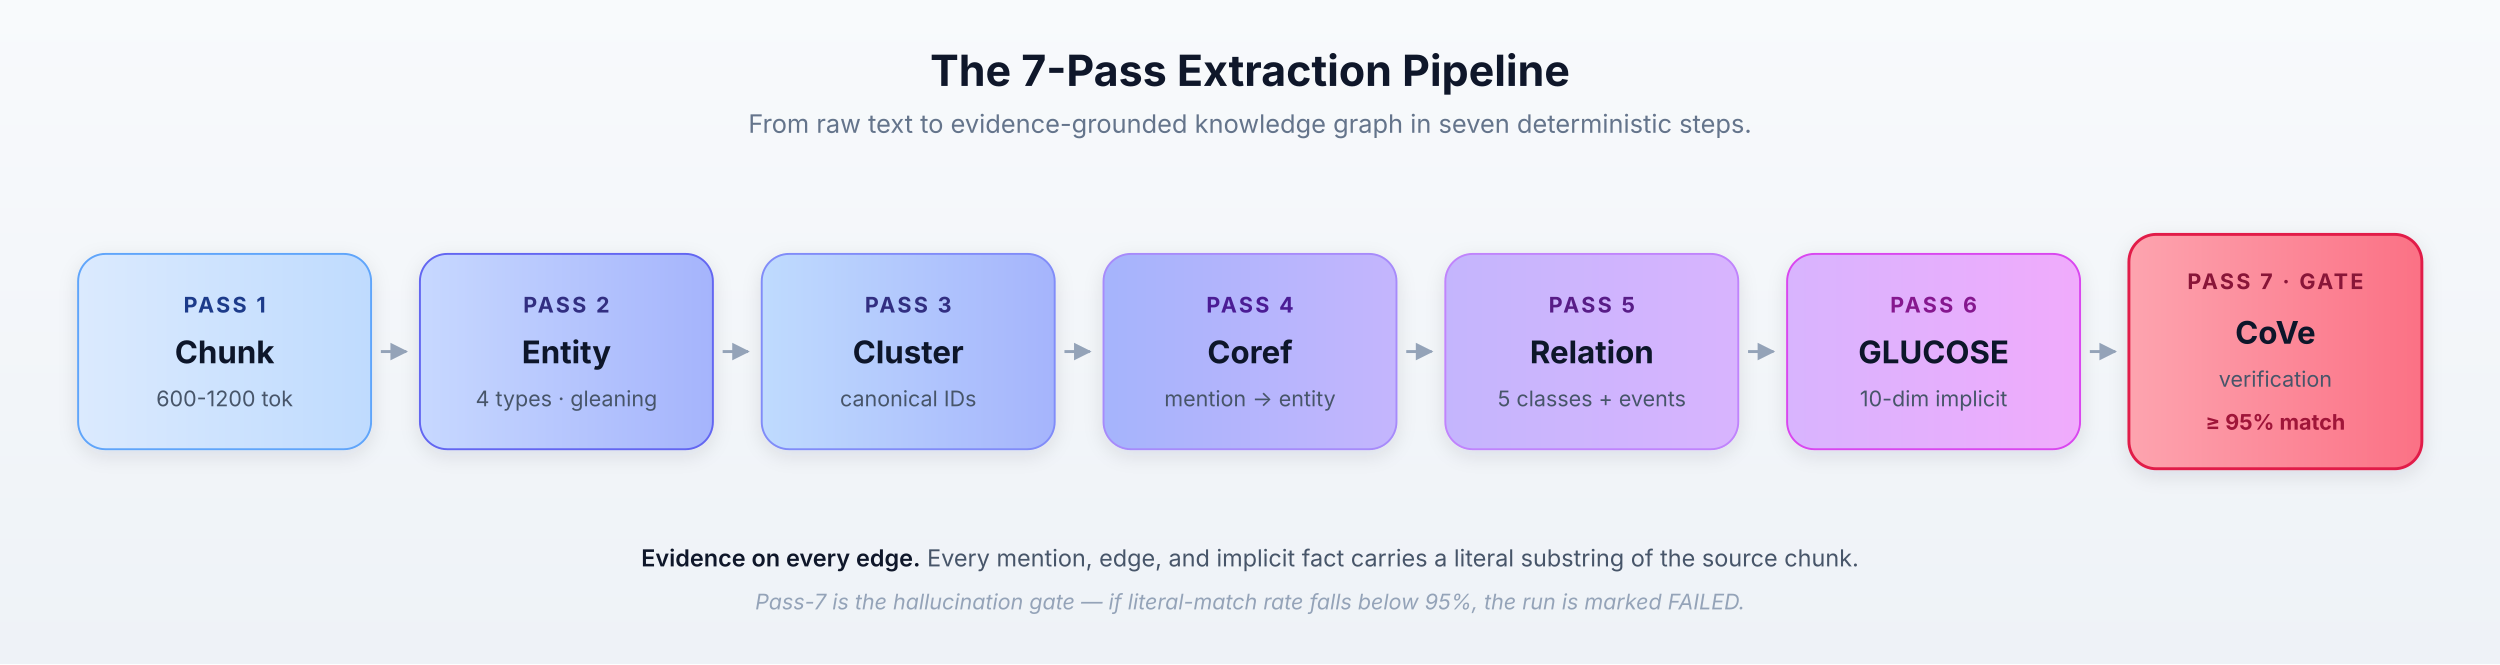
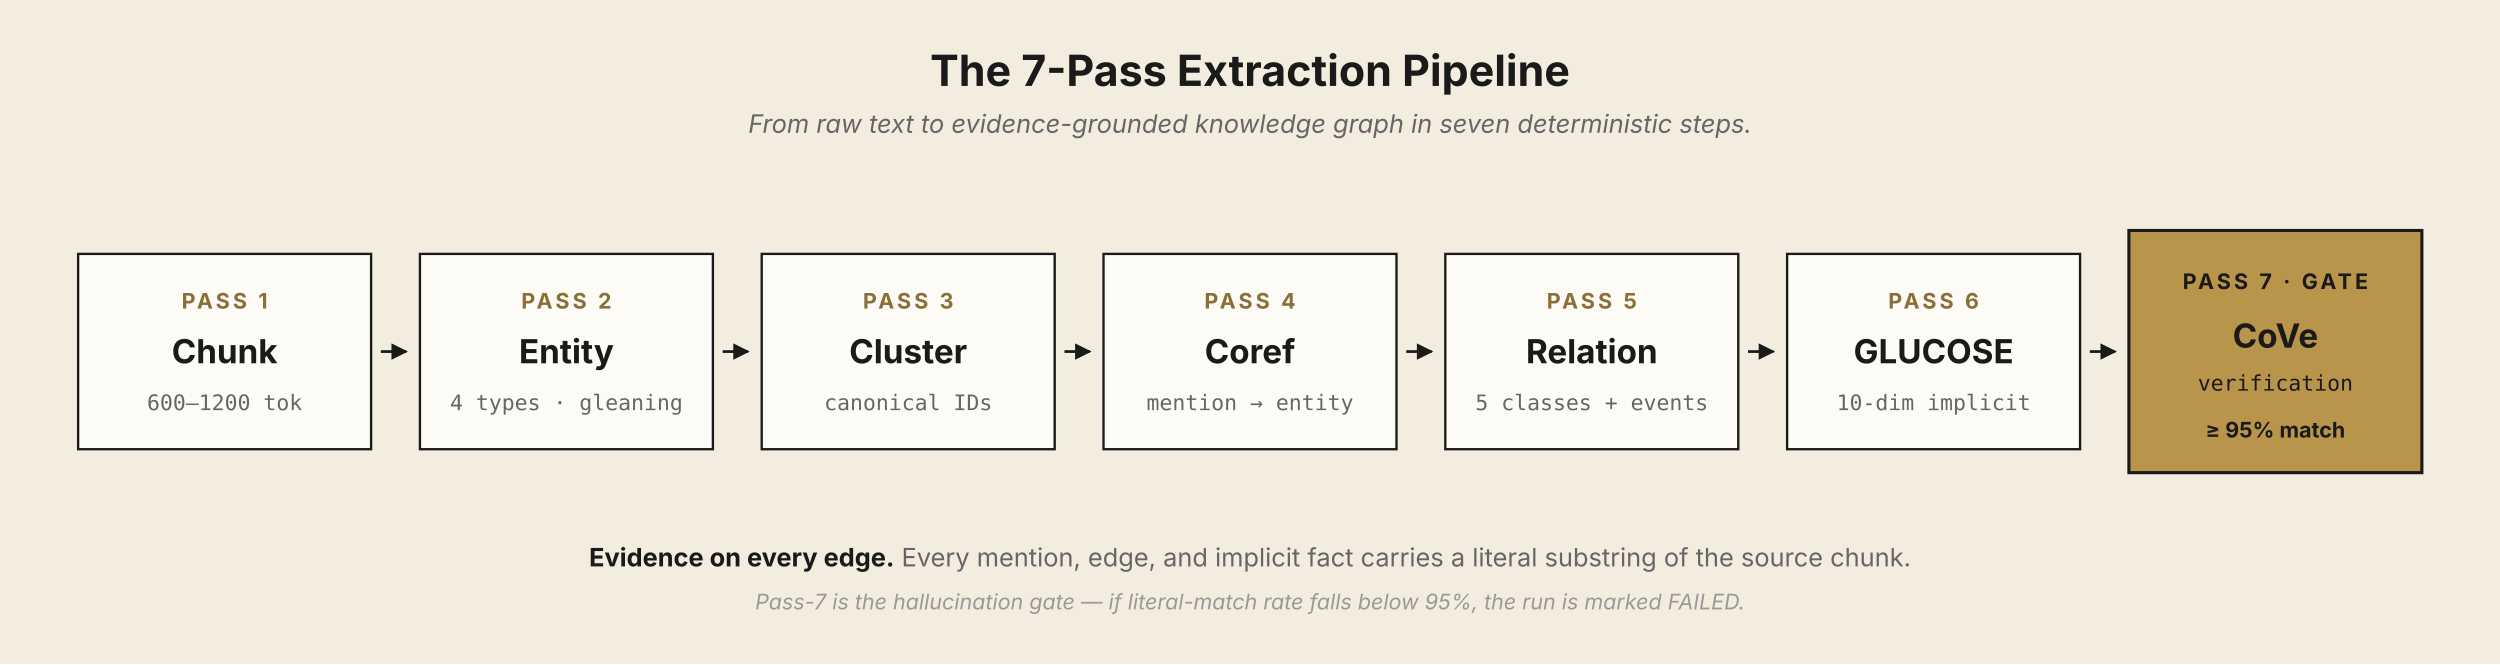
<svg xmlns="http://www.w3.org/2000/svg" viewBox="0 0 1280 340" font-family="-apple-system, BlinkMacSystemFont, 'Segoe UI', Inter, system-ui, sans-serif">
  <defs>
-     <filter id="shadow" x="-50%" y="-50%" width="200%" height="200%">
-       <feDropShadow dx="0" dy="3" stdDeviation="5" flood-color="#0f172a" flood-opacity="0.10" />
-     </filter>
-     <linearGradient id="bg" x1="0" x2="0" y1="0" y2="1">
-       <stop offset="0" stop-color="#f8fafc" />
-       <stop offset="1" stop-color="#eef2f7" />
-     </linearGradient>
    <marker id="arrow" viewBox="0 0 10 10" refX="9" refY="5" markerWidth="6" markerHeight="6" orient="auto">
-       <path d="M0,0 L10,5 L0,10 Z" fill="#94a3b8" />
+       <path d="M0,0 L10,5 L0,10 Z" fill="#1a1a1a" />
    </marker>
-     <linearGradient id="p1" x1="0" x2="1">
-       <stop offset="0" stop-color="#dbeafe" />
-       <stop offset="1" stop-color="#bfdbfe" />
-     </linearGradient>
-     <linearGradient id="p2" x1="0" x2="1">
-       <stop offset="0" stop-color="#c7d8ff" />
-       <stop offset="1" stop-color="#a5b4fc" />
-     </linearGradient>
-     <linearGradient id="p3" x1="0" x2="1">
-       <stop offset="0" stop-color="#bfdbfe" />
-       <stop offset="1" stop-color="#a5b4fc" />
-     </linearGradient>
-     <linearGradient id="p4" x1="0" x2="1">
-       <stop offset="0" stop-color="#a5b4fc" />
-       <stop offset="1" stop-color="#c4b5fd" />
-     </linearGradient>
-     <linearGradient id="p5" x1="0" x2="1">
-       <stop offset="0" stop-color="#c4b5fd" />
-       <stop offset="1" stop-color="#d8b4fe" />
-     </linearGradient>
-     <linearGradient id="p6" x1="0" x2="1">
-       <stop offset="0" stop-color="#d8b4fe" />
-       <stop offset="1" stop-color="#f0abfc" />
-     </linearGradient>
-     <linearGradient id="p7" x1="0" x2="1">
-       <stop offset="0" stop-color="#fda4af" />
-       <stop offset="1" stop-color="#fb7185" />
-     </linearGradient>
  </defs>
-   <rect width="1280" height="340" fill="url(#bg)" />
-   <text x="640" y="44" text-anchor="middle" font-size="22" font-weight="700" fill="#0f172a">The 7-Pass Extraction Pipeline</text>
-   <text x="640" y="68" text-anchor="middle" font-size="13" fill="#64748b">From raw text to evidence-grounded knowledge graph in seven deterministic steps.</text>
-   <g filter="url(#shadow)">
-     <rect x="40" y="130" width="150" height="100" rx="14" fill="url(#p1)" stroke="#60a5fa" stroke-width="1" />
-     <text x="115" y="160" text-anchor="middle" font-size="11" font-weight="700" fill="#1e3a8a" letter-spacing="1.2">PASS 1</text>
-     <text x="115" y="186" text-anchor="middle" font-size="16" font-weight="700" fill="#0f172a">Chunk</text>
-     <text x="115" y="208" text-anchor="middle" font-size="11" fill="#475569">600-1200 tok</text>
-     <rect x="215" y="130" width="150" height="100" rx="14" fill="url(#p2)" stroke="#6366f1" stroke-width="1" />
-     <text x="290" y="160" text-anchor="middle" font-size="11" font-weight="700" fill="#312e81" letter-spacing="1.2">PASS 2</text>
-     <text x="290" y="186" text-anchor="middle" font-size="16" font-weight="700" fill="#0f172a">Entity</text>
-     <text x="290" y="208" text-anchor="middle" font-size="11" fill="#475569">4 types · gleaning</text>
-     <rect x="390" y="130" width="150" height="100" rx="14" fill="url(#p3)" stroke="#818cf8" stroke-width="1" />
-     <text x="465" y="160" text-anchor="middle" font-size="11" font-weight="700" fill="#312e81" letter-spacing="1.2">PASS 3</text>
-     <text x="465" y="186" text-anchor="middle" font-size="16" font-weight="700" fill="#0f172a">Cluster</text>
-     <text x="465" y="208" text-anchor="middle" font-size="11" fill="#475569">canonical IDs</text>
-     <rect x="565" y="130" width="150" height="100" rx="14" fill="url(#p4)" stroke="#a78bfa" stroke-width="1" />
-     <text x="640" y="160" text-anchor="middle" font-size="11" font-weight="700" fill="#4c1d95" letter-spacing="1.2">PASS 4</text>
-     <text x="640" y="186" text-anchor="middle" font-size="16" font-weight="700" fill="#0f172a">Coref</text>
-     <text x="640" y="208" text-anchor="middle" font-size="11" fill="#475569">mention → entity</text>
-     <rect x="740" y="130" width="150" height="100" rx="14" fill="url(#p5)" stroke="#c084fc" stroke-width="1" />
-     <text x="815" y="160" text-anchor="middle" font-size="11" font-weight="700" fill="#581c87" letter-spacing="1.2">PASS 5</text>
-     <text x="815" y="186" text-anchor="middle" font-size="16" font-weight="700" fill="#0f172a">Relation</text>
-     <text x="815" y="208" text-anchor="middle" font-size="11" fill="#475569">5 classes + events</text>
-     <rect x="915" y="130" width="150" height="100" rx="14" fill="url(#p6)" stroke="#d946ef" stroke-width="1" />
-     <text x="990" y="160" text-anchor="middle" font-size="11" font-weight="700" fill="#86198f" letter-spacing="1.2">PASS 6</text>
-     <text x="990" y="186" text-anchor="middle" font-size="16" font-weight="700" fill="#0f172a">GLUCOSE</text>
-     <text x="990" y="208" text-anchor="middle" font-size="11" fill="#475569">10-dim implicit</text>
-     <rect x="1090" y="120" width="150" height="120" rx="14" fill="url(#p7)" stroke="#e11d48" stroke-width="1.5" />
-     <text x="1165" y="148" text-anchor="middle" font-size="11" font-weight="700" fill="#881337" letter-spacing="1.2">PASS 7 · GATE</text>
-     <text x="1165" y="176" text-anchor="middle" font-size="16" font-weight="700" fill="#0f172a">CoVe</text>
-     <text x="1165" y="198" text-anchor="middle" font-size="11" fill="#475569">verification</text>
-     <text x="1165" y="220" text-anchor="middle" font-size="11" font-weight="700" fill="#9f1239">≥ 95% match</text>
+   <rect width="1280" height="340" fill="#f3ede0" />
+   <text x="640" y="44" text-anchor="middle" font-size="22" font-weight="700" fill="#1a1a1a">The 7-Pass Extraction Pipeline</text>
+   <text x="640" y="68" text-anchor="middle" font-size="13" fill="#666666" font-style="italic">From raw text to evidence-grounded knowledge graph in seven deterministic steps.</text>
+   <g>
+     <rect x="40" y="130" width="150" height="100" fill="#fdfbf6" stroke="#1a1a1a" stroke-width="1.2" />
+     <text x="115" y="158" text-anchor="middle" font-size="11" font-weight="700" fill="#8a6f37" letter-spacing="1.6">PASS 1</text>
+     <text x="115" y="186" text-anchor="middle" font-size="17" font-weight="700" fill="#1a1a1a">Chunk</text>
+     <text x="115" y="210" text-anchor="middle" font-size="11" fill="#666666" font-family="ui-monospace, monospace">600–1200 tok</text>
+     <rect x="215" y="130" width="150" height="100" fill="#fdfbf6" stroke="#1a1a1a" stroke-width="1.2" />
+     <text x="290" y="158" text-anchor="middle" font-size="11" font-weight="700" fill="#8a6f37" letter-spacing="1.6">PASS 2</text>
+     <text x="290" y="186" text-anchor="middle" font-size="17" font-weight="700" fill="#1a1a1a">Entity</text>
+     <text x="290" y="210" text-anchor="middle" font-size="11" fill="#666666" font-family="ui-monospace, monospace">4 types · gleaning</text>
+     <rect x="390" y="130" width="150" height="100" fill="#fdfbf6" stroke="#1a1a1a" stroke-width="1.2" />
+     <text x="465" y="158" text-anchor="middle" font-size="11" font-weight="700" fill="#8a6f37" letter-spacing="1.6">PASS 3</text>
+     <text x="465" y="186" text-anchor="middle" font-size="17" font-weight="700" fill="#1a1a1a">Cluster</text>
+     <text x="465" y="210" text-anchor="middle" font-size="11" fill="#666666" font-family="ui-monospace, monospace">canonical IDs</text>
+     <rect x="565" y="130" width="150" height="100" fill="#fdfbf6" stroke="#1a1a1a" stroke-width="1.2" />
+     <text x="640" y="158" text-anchor="middle" font-size="11" font-weight="700" fill="#8a6f37" letter-spacing="1.6">PASS 4</text>
+     <text x="640" y="186" text-anchor="middle" font-size="17" font-weight="700" fill="#1a1a1a">Coref</text>
+     <text x="640" y="210" text-anchor="middle" font-size="11" fill="#666666" font-family="ui-monospace, monospace">mention → entity</text>
+     <rect x="740" y="130" width="150" height="100" fill="#fdfbf6" stroke="#1a1a1a" stroke-width="1.2" />
+     <text x="815" y="158" text-anchor="middle" font-size="11" font-weight="700" fill="#8a6f37" letter-spacing="1.6">PASS 5</text>
+     <text x="815" y="186" text-anchor="middle" font-size="17" font-weight="700" fill="#1a1a1a">Relation</text>
+     <text x="815" y="210" text-anchor="middle" font-size="11" fill="#666666" font-family="ui-monospace, monospace">5 classes + events</text>
+     <rect x="915" y="130" width="150" height="100" fill="#fdfbf6" stroke="#1a1a1a" stroke-width="1.2" />
+     <text x="990" y="158" text-anchor="middle" font-size="11" font-weight="700" fill="#8a6f37" letter-spacing="1.6">PASS 6</text>
+     <text x="990" y="186" text-anchor="middle" font-size="17" font-weight="700" fill="#1a1a1a">GLUCOSE</text>
+     <text x="990" y="210" text-anchor="middle" font-size="11" fill="#666666" font-family="ui-monospace, monospace">10-dim implicit</text>
+     <rect x="1090" y="118" width="150" height="124" fill="#b8954a" stroke="#1a1a1a" stroke-width="1.6" />
+     <text x="1165" y="148" text-anchor="middle" font-size="11" font-weight="700" fill="#1a1a1a" letter-spacing="1.6">PASS 7 · GATE</text>
+     <text x="1165" y="178" text-anchor="middle" font-size="17" font-weight="700" fill="#1a1a1a">CoVe</text>
+     <text x="1165" y="200" text-anchor="middle" font-size="11" fill="#1a1a1a" font-family="ui-monospace, monospace">verification</text>
+     <text x="1165" y="224" text-anchor="middle" font-size="11" font-weight="700" fill="#1a1a1a">≥ 95% match</text>
  </g>
-   <line x1="195" y1="180" x2="208" y2="180" stroke="#94a3b8" stroke-width="1.5" marker-end="url(#arrow)" />
-   <line x1="370" y1="180" x2="383" y2="180" stroke="#94a3b8" stroke-width="1.5" marker-end="url(#arrow)" />
-   <line x1="545" y1="180" x2="558" y2="180" stroke="#94a3b8" stroke-width="1.5" marker-end="url(#arrow)" />
-   <line x1="720" y1="180" x2="733" y2="180" stroke="#94a3b8" stroke-width="1.5" marker-end="url(#arrow)" />
-   <line x1="895" y1="180" x2="908" y2="180" stroke="#94a3b8" stroke-width="1.5" marker-end="url(#arrow)" />
-   <line x1="1070" y1="180" x2="1083" y2="180" stroke="#94a3b8" stroke-width="1.5" marker-end="url(#arrow)" />
-   <text x="640" y="290" text-anchor="middle" font-size="12" fill="#475569">
-     <tspan font-weight="600" fill="#0f172a">Evidence on every edge.</tspan>
+   <line x1="195" y1="180" x2="208" y2="180" stroke="#1a1a1a" stroke-width="1.4" marker-end="url(#arrow)" />
+   <line x1="370" y1="180" x2="383" y2="180" stroke="#1a1a1a" stroke-width="1.4" marker-end="url(#arrow)" />
+   <line x1="545" y1="180" x2="558" y2="180" stroke="#1a1a1a" stroke-width="1.4" marker-end="url(#arrow)" />
+   <line x1="720" y1="180" x2="733" y2="180" stroke="#1a1a1a" stroke-width="1.4" marker-end="url(#arrow)" />
+   <line x1="895" y1="180" x2="908" y2="180" stroke="#1a1a1a" stroke-width="1.4" marker-end="url(#arrow)" />
+   <line x1="1070" y1="180" x2="1083" y2="180" stroke="#1a1a1a" stroke-width="1.4" marker-end="url(#arrow)" />
+   <text x="640" y="290" text-anchor="middle" font-size="13" fill="#666666">
+     <tspan font-weight="700" fill="#1a1a1a">Evidence on every edge.</tspan>
    Every mention, edge, and implicit fact carries a literal substring of the source chunk.
  </text>
-   <text x="640" y="312" text-anchor="middle" font-size="11" fill="#94a3b8" font-style="italic">
+   <text x="640" y="312" text-anchor="middle" font-size="11" fill="#999999" font-style="italic">
    Pass-7 is the hallucination gate — if literal-match rate falls below 95%, the run is marked FAILED.
  </text>
</svg>
